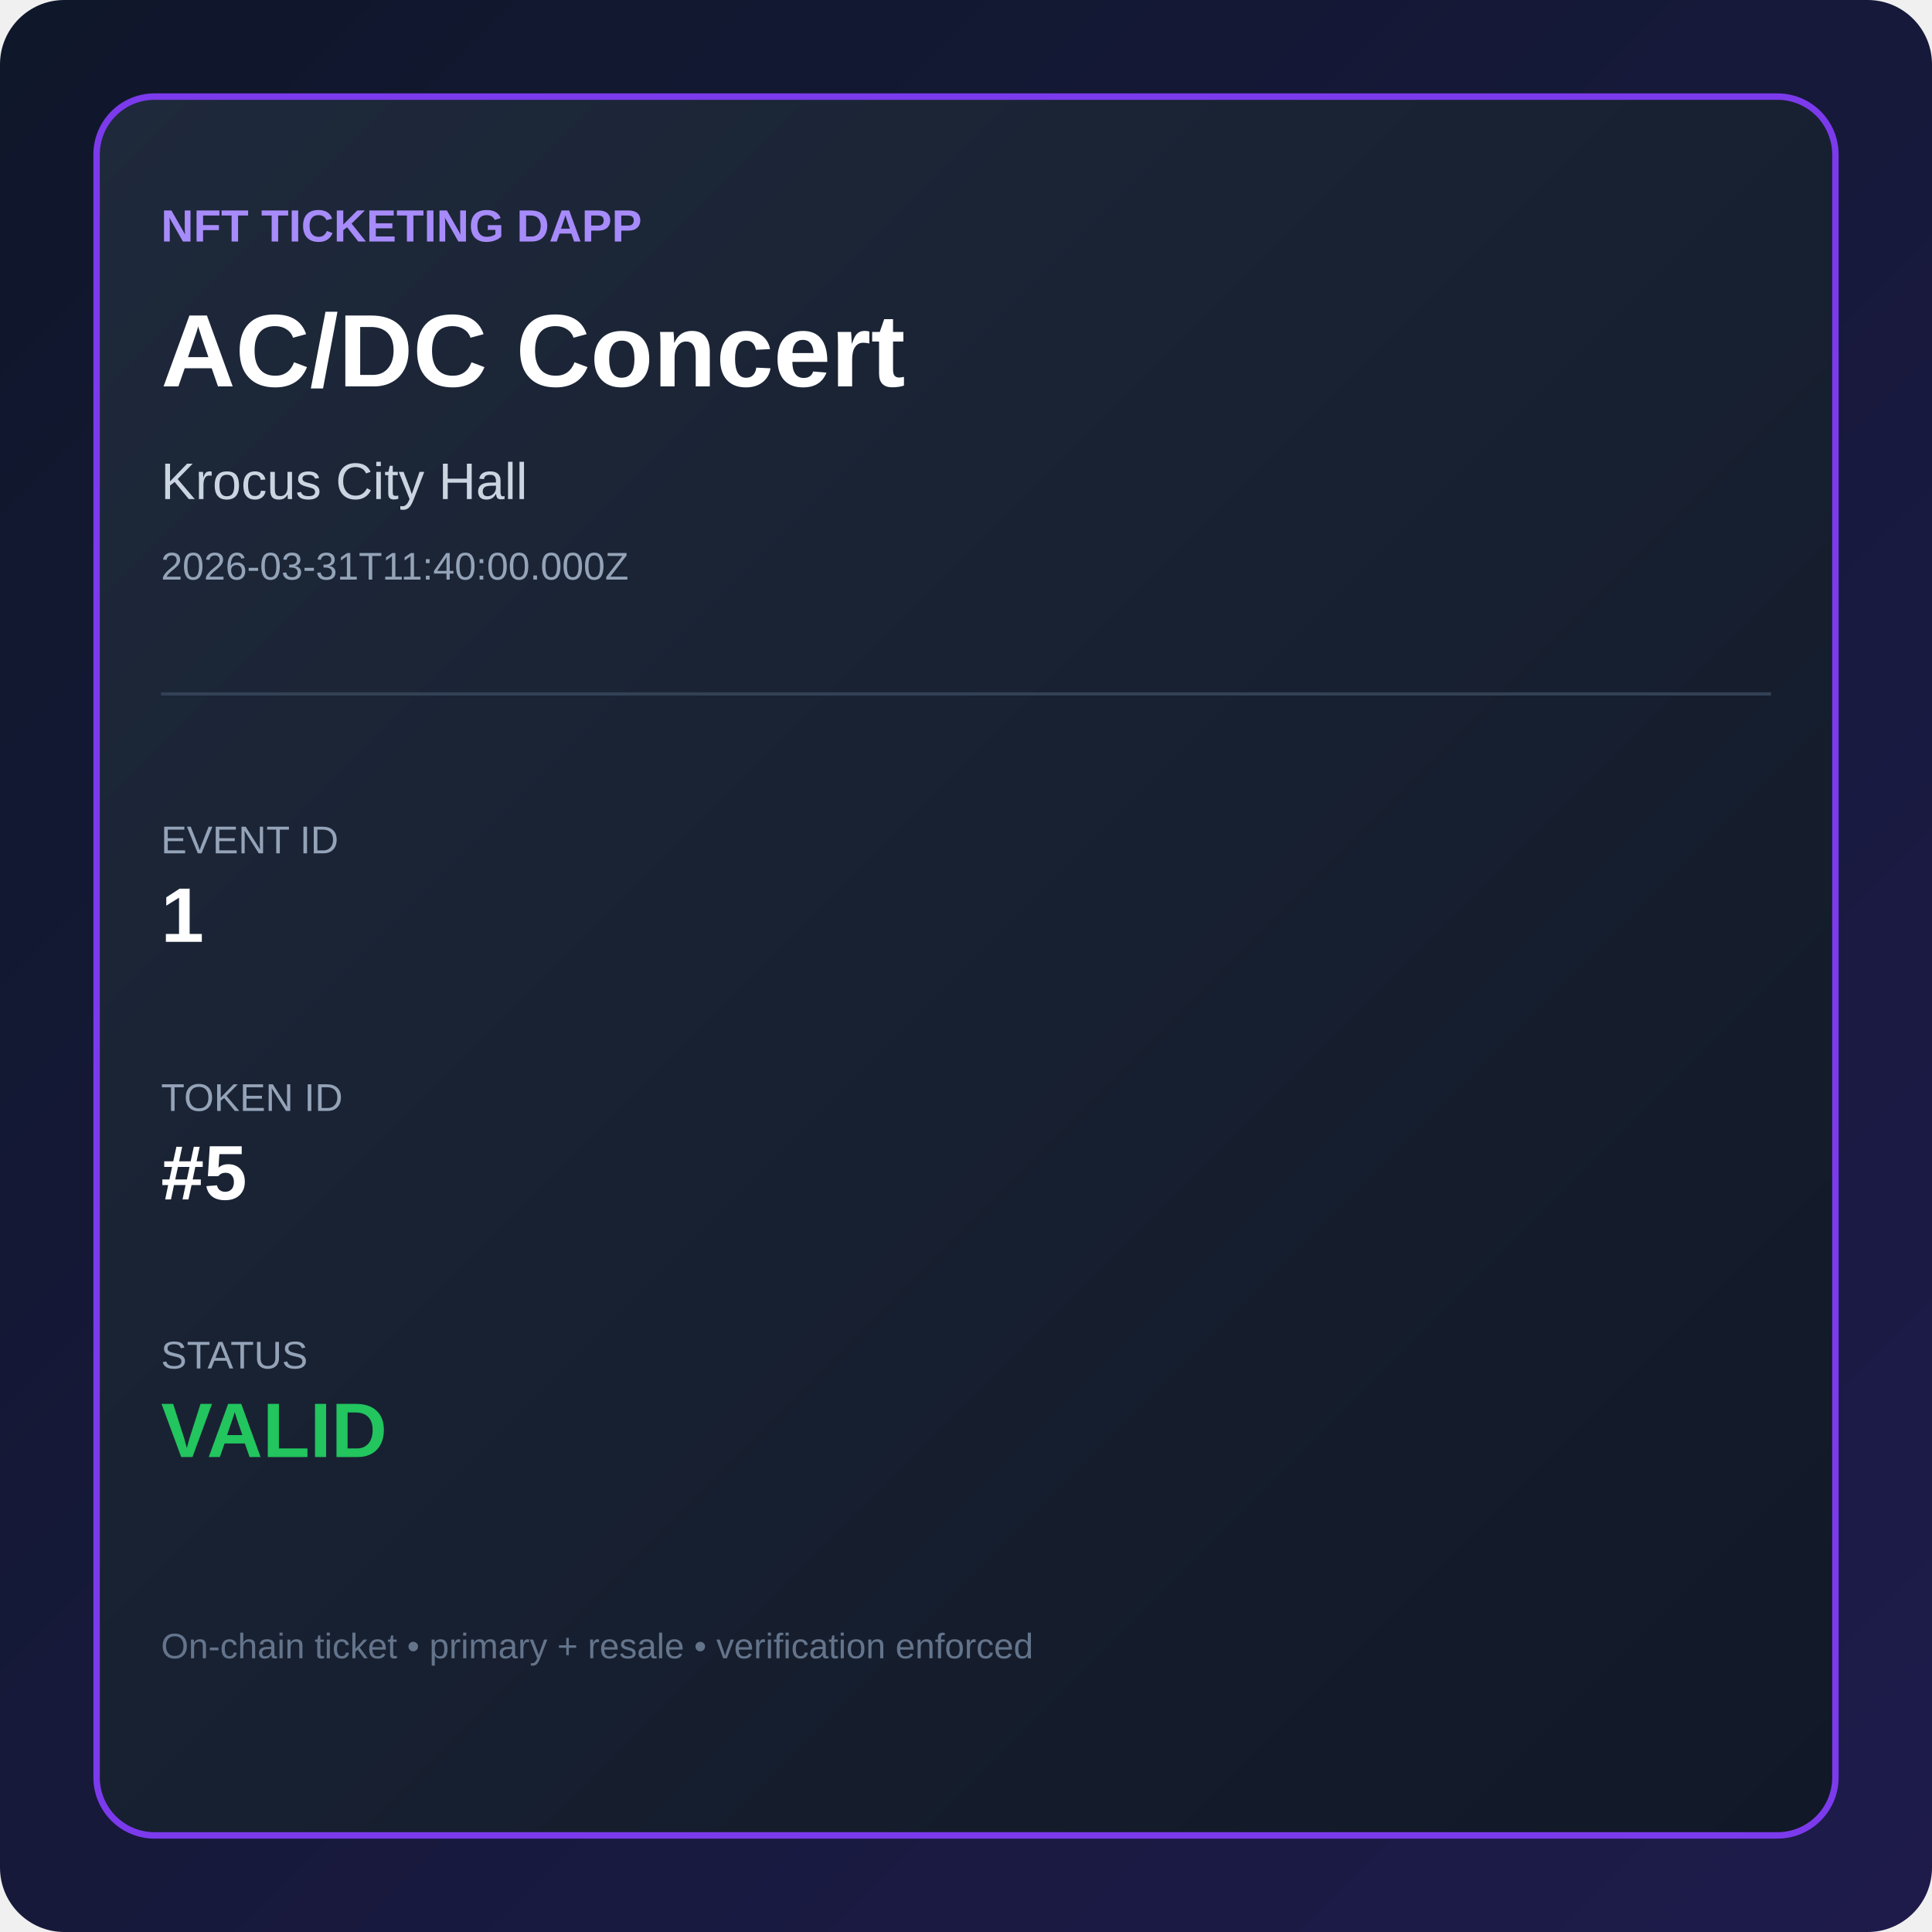
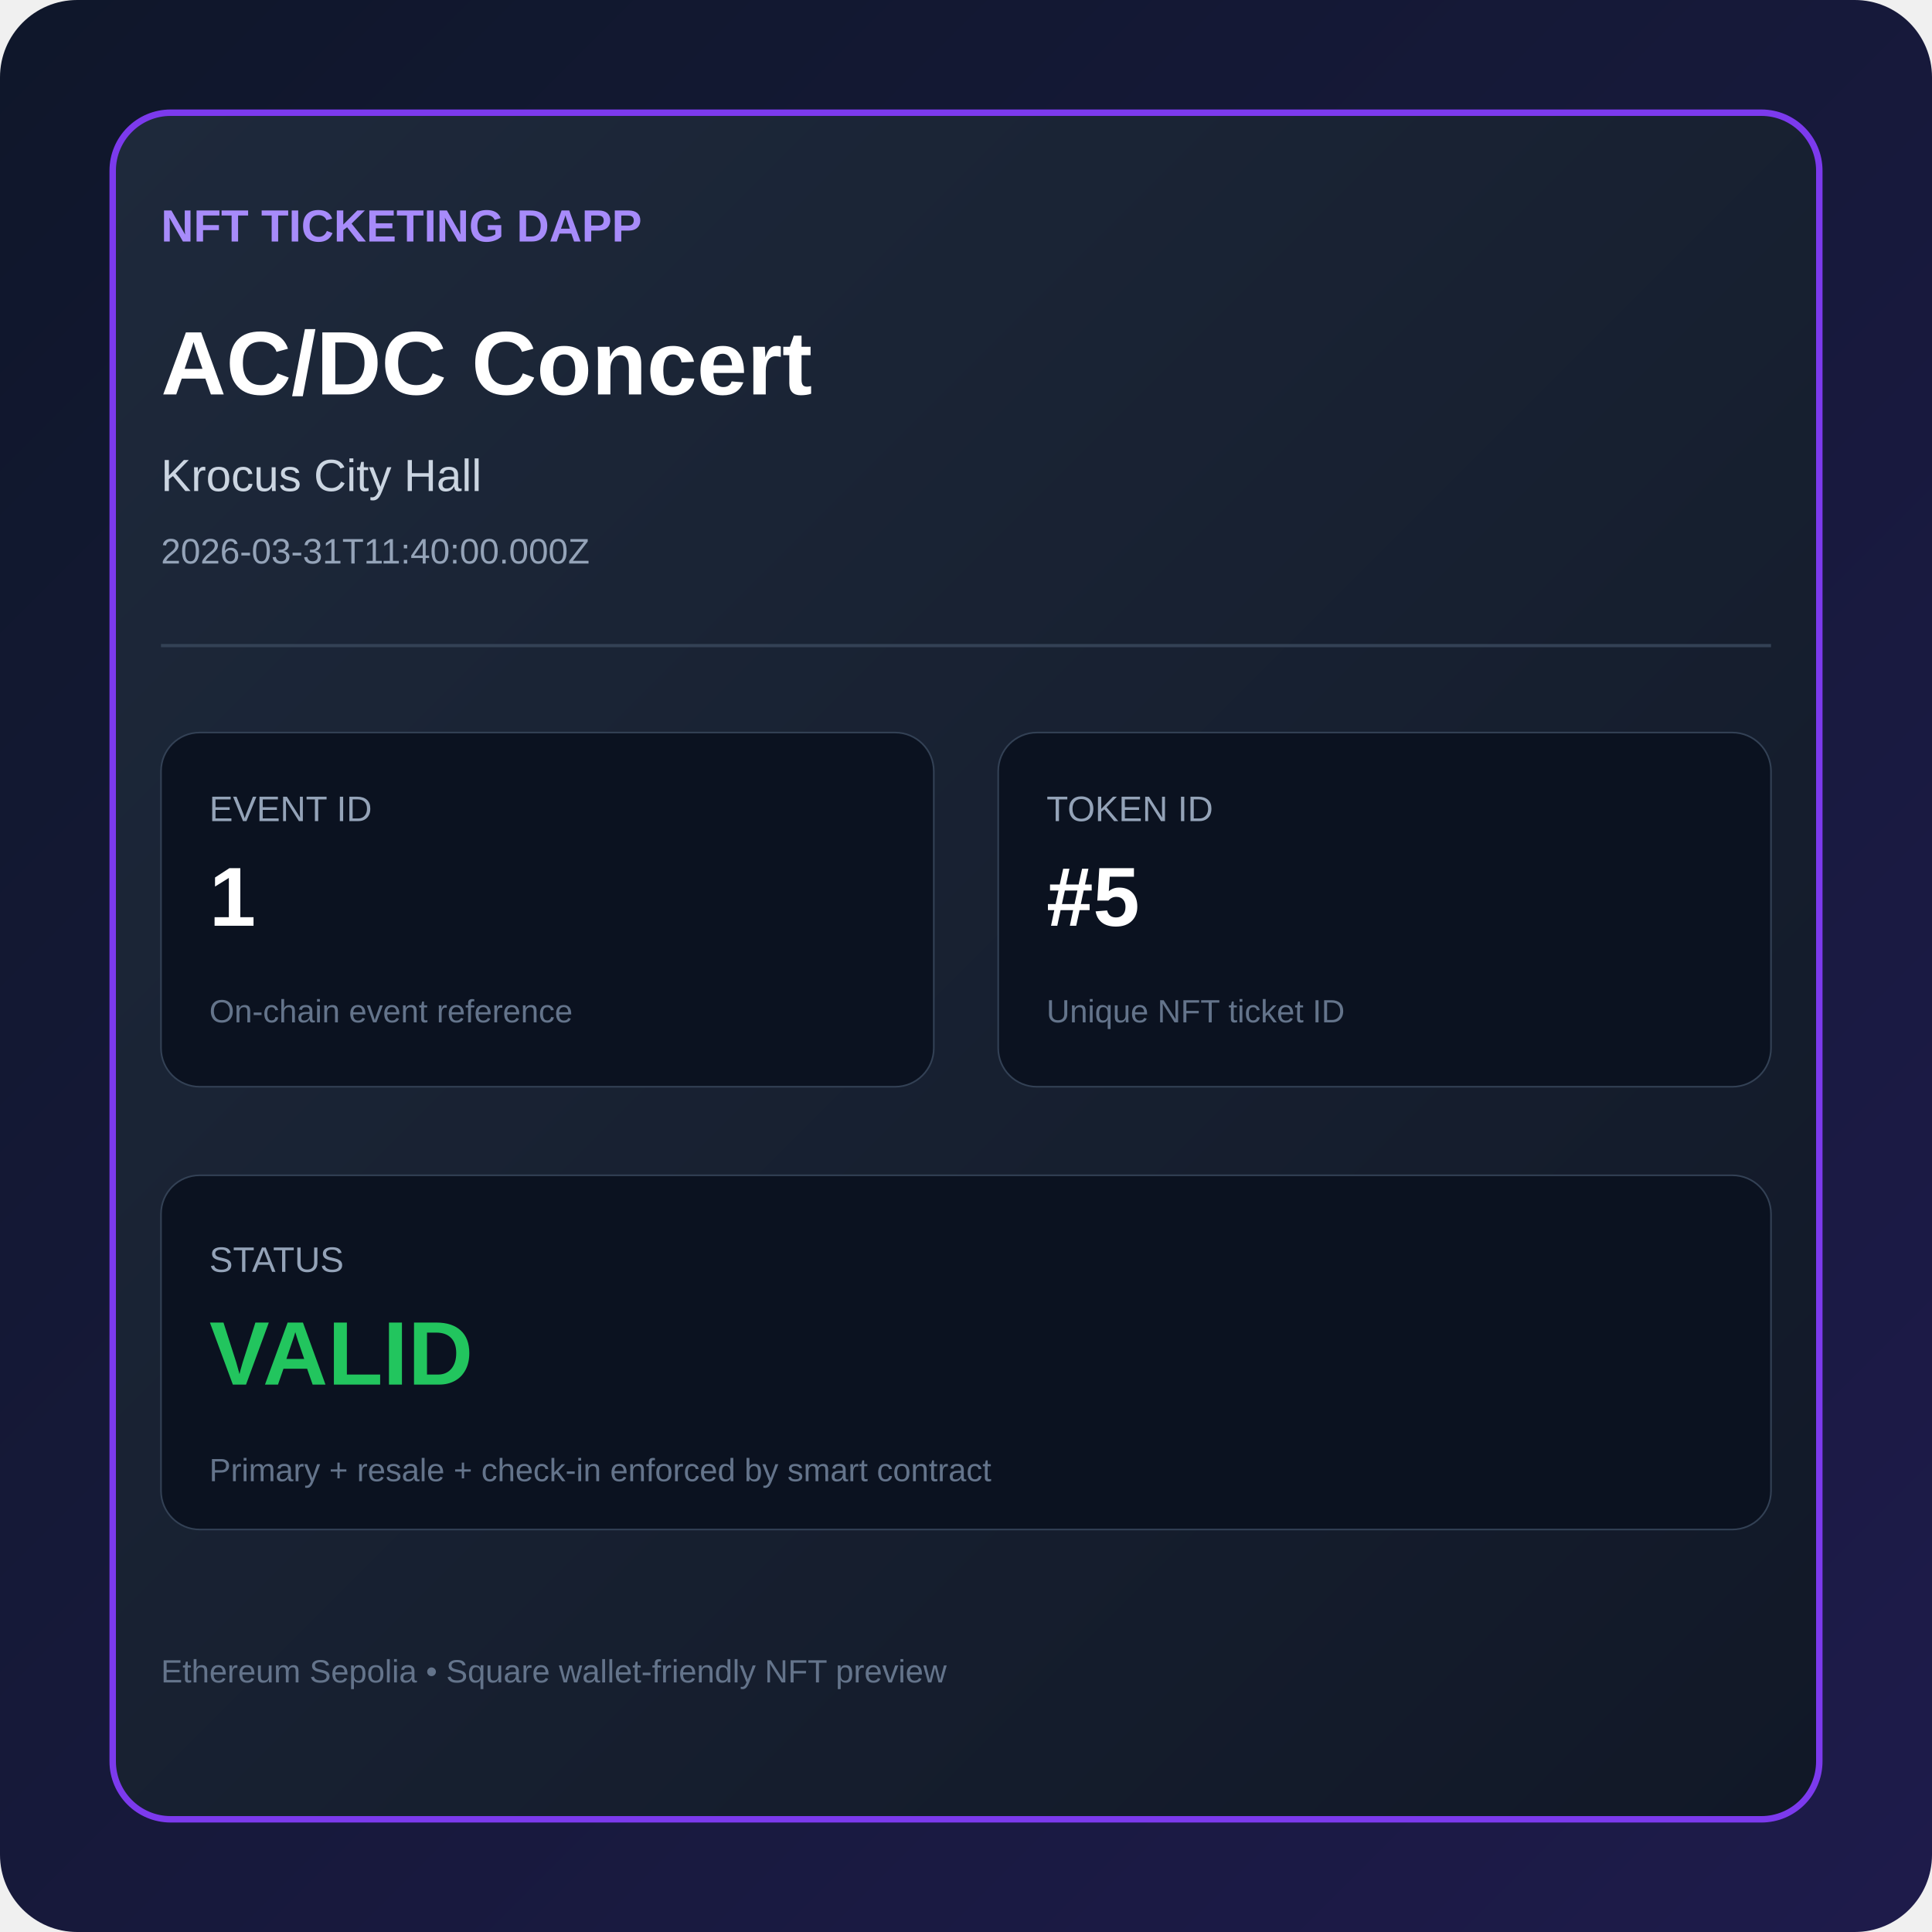
<svg xmlns="http://www.w3.org/2000/svg" width="1200" height="1200" viewBox="0 0 1200 1200">
  <defs>
    <linearGradient id="bg" x1="0" y1="0" x2="1" y2="1">
      <stop offset="0%" stop-color="#0f172a" />
      <stop offset="100%" stop-color="#1e1b4b" />
    </linearGradient>
    <linearGradient id="panel" x1="0" y1="0" x2="1" y2="1">
      <stop offset="0%" stop-color="#1e293b" />
      <stop offset="100%" stop-color="#111827" />
    </linearGradient>
  </defs>
-   <rect width="1200" height="1200" rx="40" fill="url(#bg)" />
-   <rect x="60" y="60" width="1080" height="1080" rx="36" fill="url(#panel)" stroke="#7c3aed" stroke-width="4" />
+   <rect width="1200" height="1200" rx="48" fill="url(#bg)" />
+   <rect x="70" y="70" width="1060" height="1060" rx="36" fill="url(#panel)" stroke="#7c3aed" stroke-width="4" />
  <text x="100" y="150" fill="#a78bfa" font-size="28" font-family="Arial, sans-serif" font-weight="700">NFT TICKETING DAPP</text>
-   <text x="100" y="240" fill="#ffffff" font-size="64" font-family="Arial, sans-serif" font-weight="700">AC/DC Concert</text>
-   <text x="100" y="310" fill="#cbd5e1" font-size="32" font-family="Arial, sans-serif">Krocus City Hall</text>
-   <text x="100" y="360" fill="#94a3b8" font-size="24" font-family="Arial, sans-serif">2026-03-31T11:40:00.000Z</text>
-   <rect x="100" y="430" width="1000" height="2" fill="#334155" />
-   <text x="100" y="530" fill="#94a3b8" font-size="24" font-family="Arial, sans-serif">EVENT ID</text>
-   <text x="100" y="585" fill="#ffffff" font-size="48" font-family="Arial, sans-serif" font-weight="700">1</text>
-   <text x="100" y="690" fill="#94a3b8" font-size="24" font-family="Arial, sans-serif">TOKEN ID</text>
-   <text x="100" y="745" fill="#ffffff" font-size="48" font-family="Arial, sans-serif" font-weight="700">#5</text>
-   <text x="100" y="850" fill="#94a3b8" font-size="24" font-family="Arial, sans-serif">STATUS</text>
-   <text x="100" y="905" fill="#22c55e" font-size="48" font-family="Arial, sans-serif" font-weight="700">VALID</text>
-   <text x="100" y="1030" fill="#64748b" font-size="22" font-family="Arial, sans-serif">
-     On-chain ticket • primary + resale • verification enforced
+   <text x="100" y="245" fill="#ffffff" font-size="56" font-family="Arial, sans-serif" font-weight="700">AC/DC Concert</text>
+   <text x="100" y="305" fill="#cbd5e1" font-size="28" font-family="Arial, sans-serif">Krocus City Hall</text>
+   <text x="100" y="350" fill="#94a3b8" font-size="22" font-family="Arial, sans-serif">2026-03-31T11:40:00.000Z</text>
+   <rect x="100" y="400" width="1000" height="2" fill="#334155" />
+   <rect x="100" y="455" width="480" height="220" rx="24" fill="#0b1220" stroke="#334155" />
+   <text x="130" y="510" fill="#94a3b8" font-size="22" font-family="Arial, sans-serif">EVENT ID</text>
+   <text x="130" y="575" fill="#ffffff" font-size="52" font-family="Arial, sans-serif" font-weight="700">1</text>
+   <text x="130" y="635" fill="#64748b" font-size="20" font-family="Arial, sans-serif">On-chain event reference</text>
+   <rect x="620" y="455" width="480" height="220" rx="24" fill="#0b1220" stroke="#334155" />
+   <text x="650" y="510" fill="#94a3b8" font-size="22" font-family="Arial, sans-serif">TOKEN ID</text>
+   <text x="650" y="575" fill="#ffffff" font-size="52" font-family="Arial, sans-serif" font-weight="700">#5</text>
+   <text x="650" y="635" fill="#64748b" font-size="20" font-family="Arial, sans-serif">Unique NFT ticket ID</text>
+   <rect x="100" y="730" width="1000" height="220" rx="24" fill="#0b1220" stroke="#334155" />
+   <text x="130" y="790" fill="#94a3b8" font-size="22" font-family="Arial, sans-serif">STATUS</text>
+   <text x="130" y="860" fill="#22c55e" font-size="56" font-family="Arial, sans-serif" font-weight="700">VALID</text>
+   <text x="130" y="920" fill="#64748b" font-size="20" font-family="Arial, sans-serif">Primary + resale + check-in enforced by smart contract</text>
+   <text x="100" y="1045" fill="#64748b" font-size="20" font-family="Arial, sans-serif">
+     Ethereum Sepolia • Square wallet-friendly NFT preview
  </text>
</svg>
